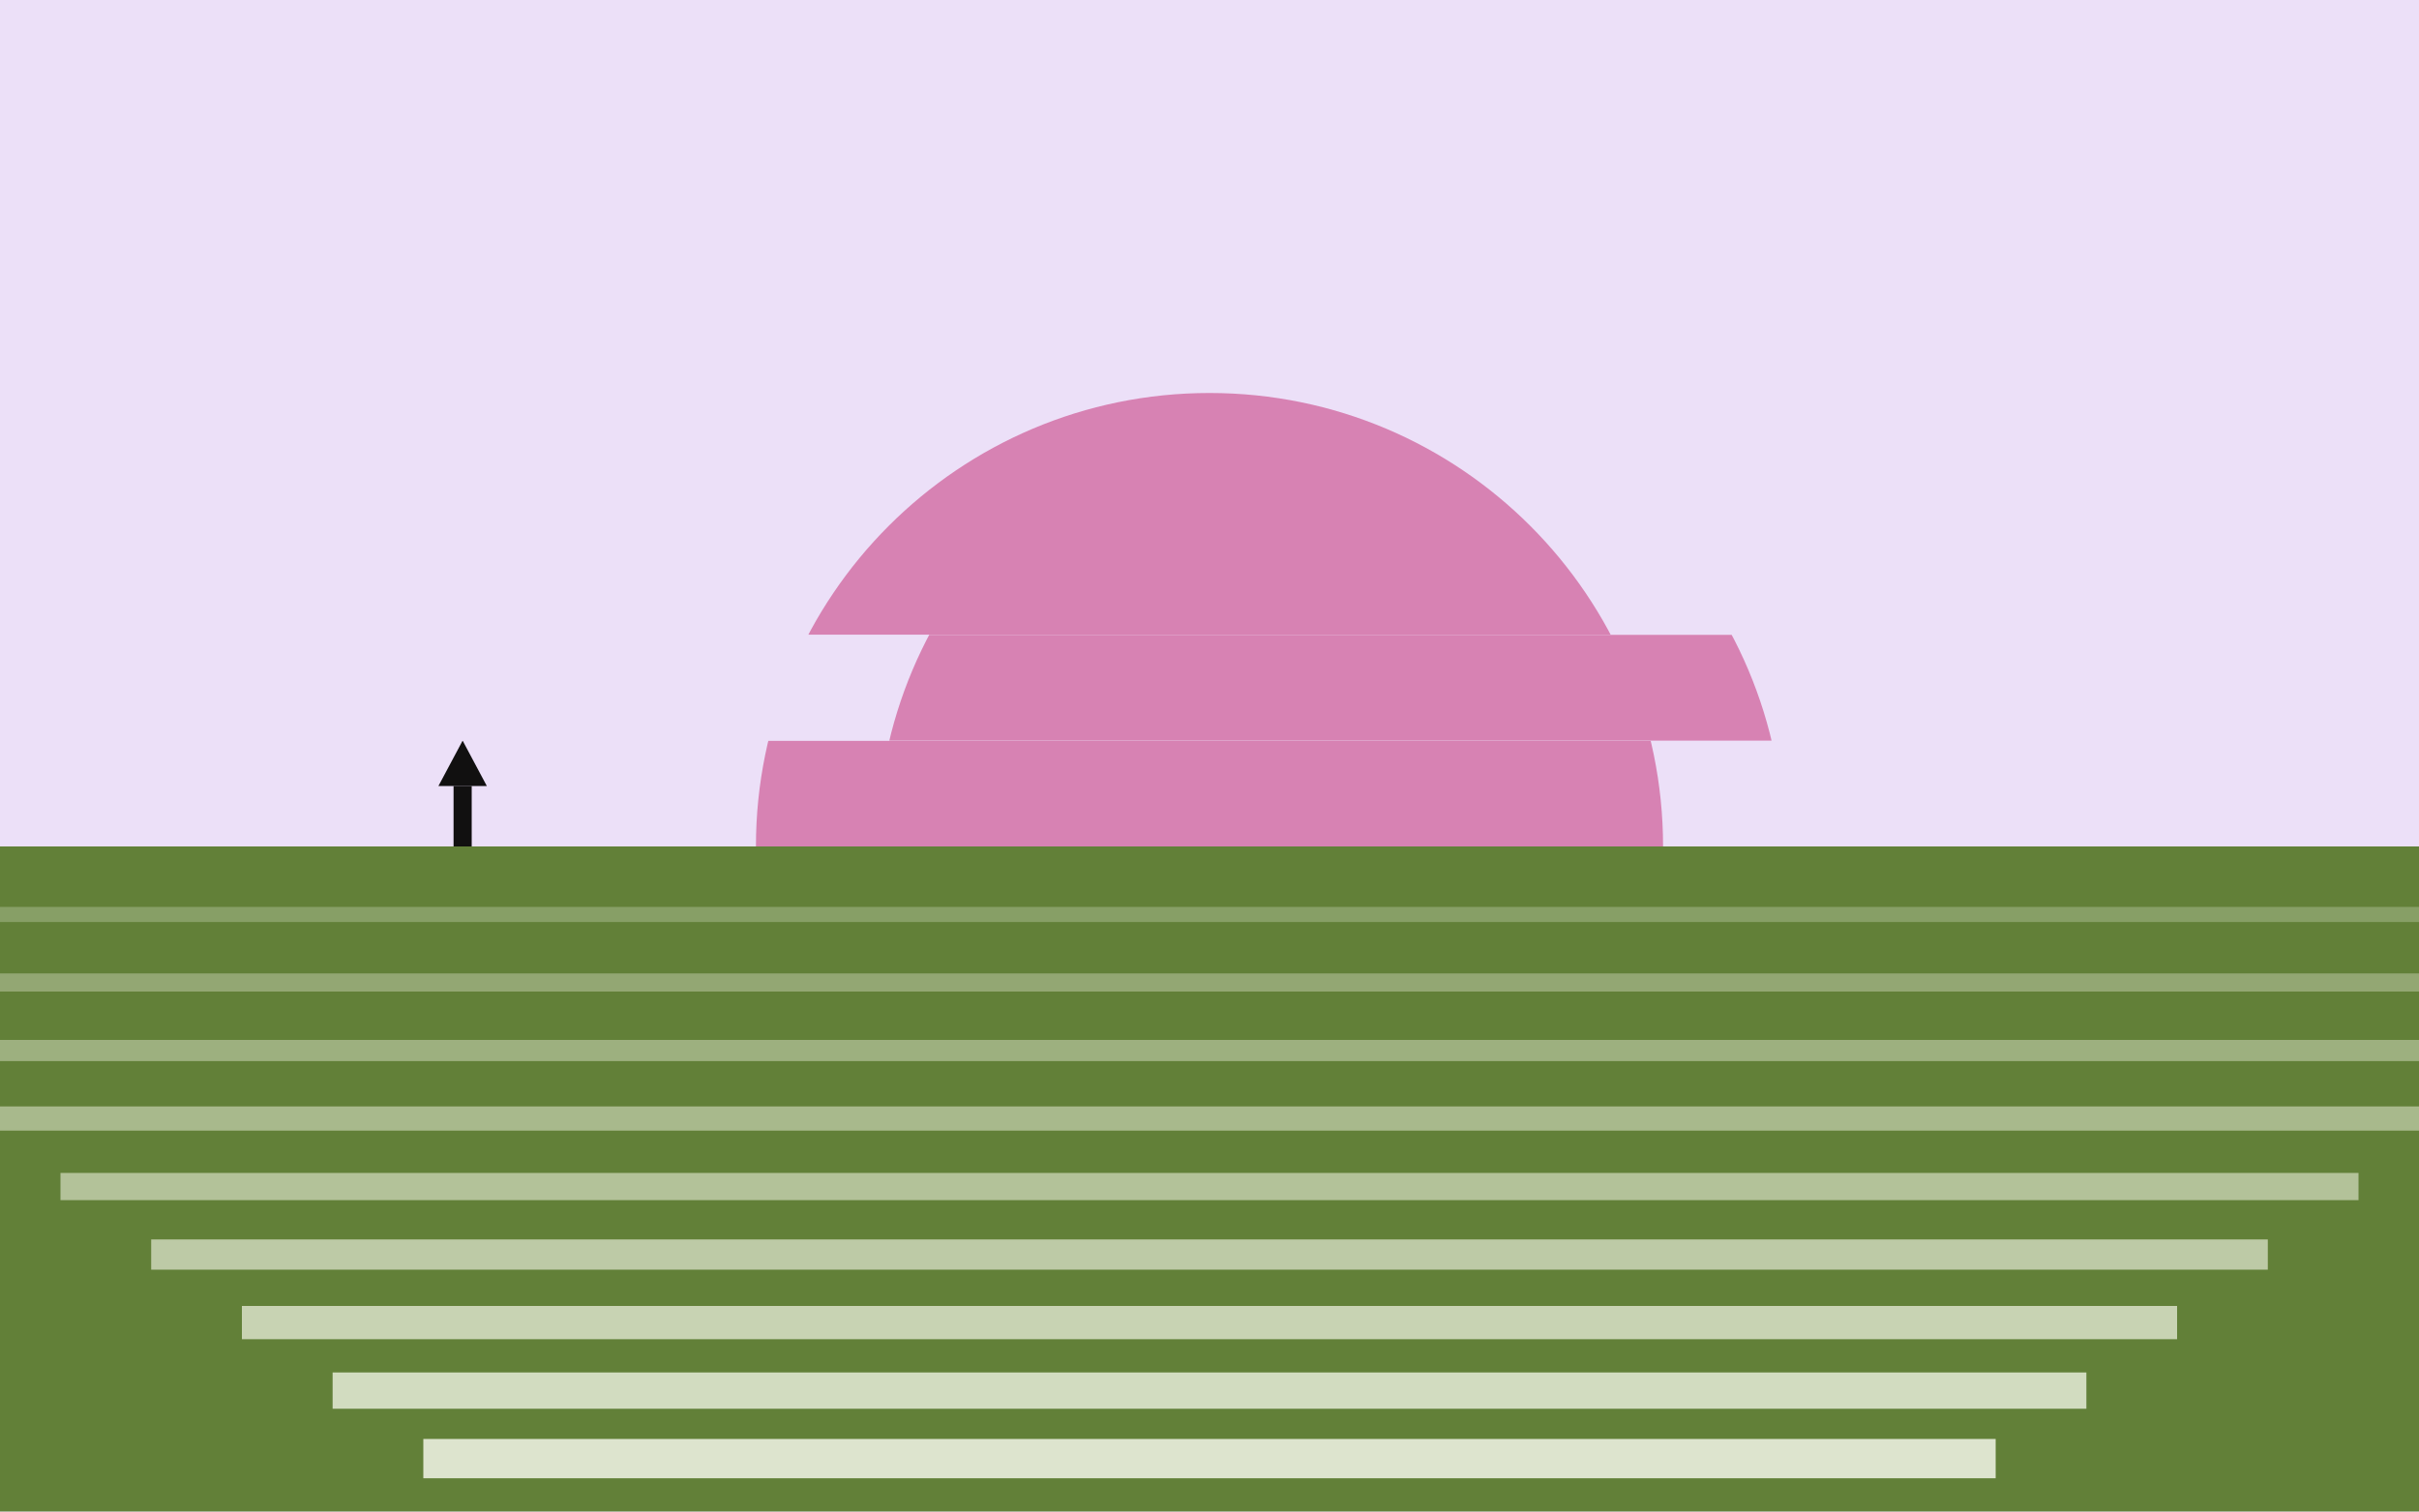
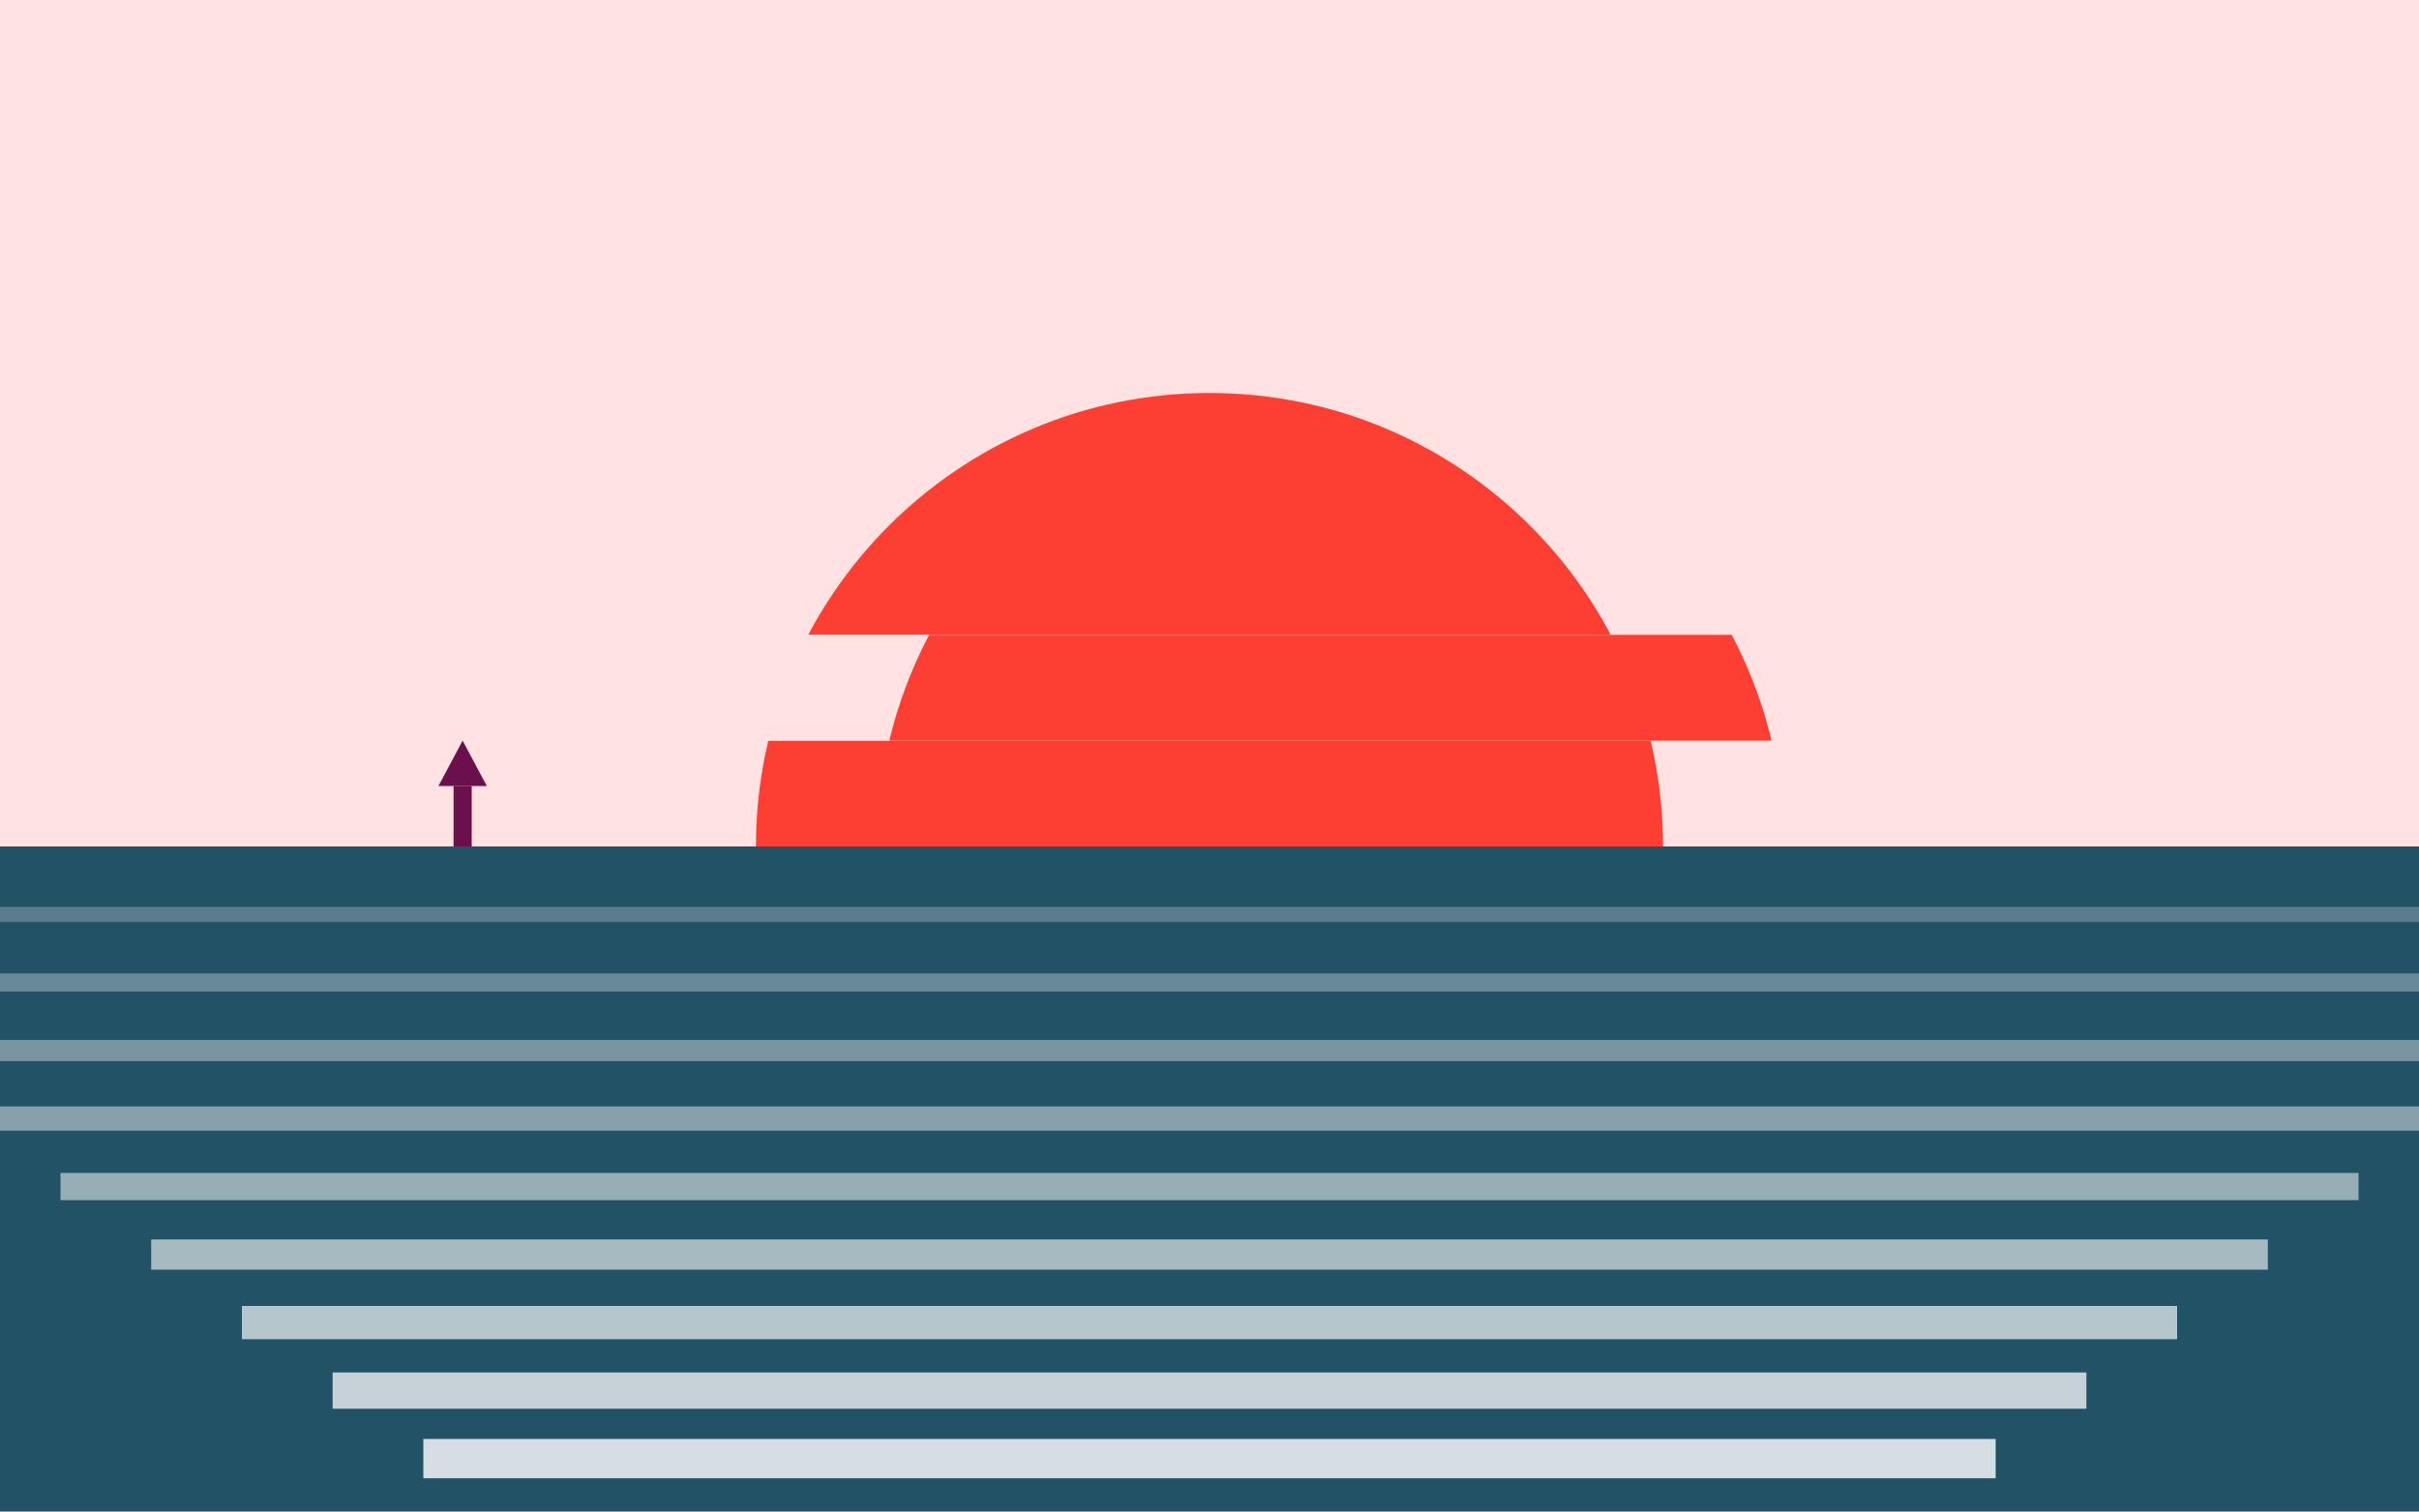
<svg xmlns="http://www.w3.org/2000/svg" viewBox="0 0 1600 1000" width="1600" height="1000">
  <defs>
    <clipPath id="t">
      <rect width="1600" height="420" />
    </clipPath>
    <clipPath id="b">
      <rect y="490" width="1600" height="1000" />
    </clipPath>
    <clipPath id="m">
      <rect y="420" width="1600" height="70" />
    </clipPath>
    <g id="art">
-       <circle cx="800" cy="560" r="300" fill="#d782b3" />
-       <rect y="560" width="1600" height="440" fill="#628038" />
-       <rect x="-200" y="600" width="2000" height="10" fill="#fafcf0" fill-opacity="0.25" />
-       <rect x="-140" y="644" width="1880" height="12" fill="#fafcf0" fill-opacity="0.32" />
-       <rect x="-80" y="688" width="1760" height="14" fill="#fafcf0" fill-opacity="0.39" />
-       <rect x="-20" y="732" width="1640" height="16" fill="#fafcf0" fill-opacity="0.46" />
-       <rect x="40" y="776" width="1520" height="18" fill="#fafcf0" fill-opacity="0.53" />
-       <rect x="100" y="820" width="1400" height="20" fill="#fafcf0" fill-opacity="0.60" />
-       <rect x="160" y="864" width="1280" height="22" fill="#fafcf0" fill-opacity="0.67" />
-       <rect x="220" y="908" width="1160" height="24" fill="#fafcf0" fill-opacity="0.74" />
-       <rect x="280" y="952" width="1040" height="26" fill="#fafcf0" fill-opacity="0.81" />
-       <rect x="300" y="520" width="12" height="40" fill="#111010" />
-       <path d="M290 520 L322 520 L306 490Z" fill="#111010" />
+       <circle cx="800" cy="560" r="300" fill="#fc3f32" />
+       <rect y="560" width="1600" height="440" fill="#225266" />
+       <rect x="-200" y="600" width="2000" height="10" fill="#ffffff" fill-opacity="0.25" />
+       <rect x="-140" y="644" width="1880" height="12" fill="#ffffff" fill-opacity="0.32" />
+       <rect x="-80" y="688" width="1760" height="14" fill="#ffffff" fill-opacity="0.39" />
+       <rect x="-20" y="732" width="1640" height="16" fill="#ffffff" fill-opacity="0.46" />
+       <rect x="40" y="776" width="1520" height="18" fill="#ffffff" fill-opacity="0.53" />
+       <rect x="100" y="820" width="1400" height="20" fill="#ffffff" fill-opacity="0.60" />
+       <rect x="160" y="864" width="1280" height="22" fill="#ffffff" fill-opacity="0.67" />
+       <rect x="220" y="908" width="1160" height="24" fill="#ffffff" fill-opacity="0.74" />
+       <rect x="280" y="952" width="1040" height="26" fill="#ffffff" fill-opacity="0.81" />
+       <rect x="300" y="520" width="12" height="40" fill="#6b104d" />
+       <path d="M290 520 L322 520 L306 490Z" fill="#6b104d" />
    </g>
  </defs>
-   <rect width="1600" height="1000" fill="#ece0f8" />
+   <rect width="1600" height="1000" fill="#ffe2e1" />
  <use href="#art" clip-path="url(#t)" />
  <use href="#art" clip-path="url(#b)" />
-   <rect y="420" width="1600" height="70" fill="#ece0f8" />
+   <rect y="420" width="1600" height="70" fill="#ffe2e1" />
  <g transform="translate(80 0)">
    <use href="#art" clip-path="url(#m)" />
  </g>
</svg>
